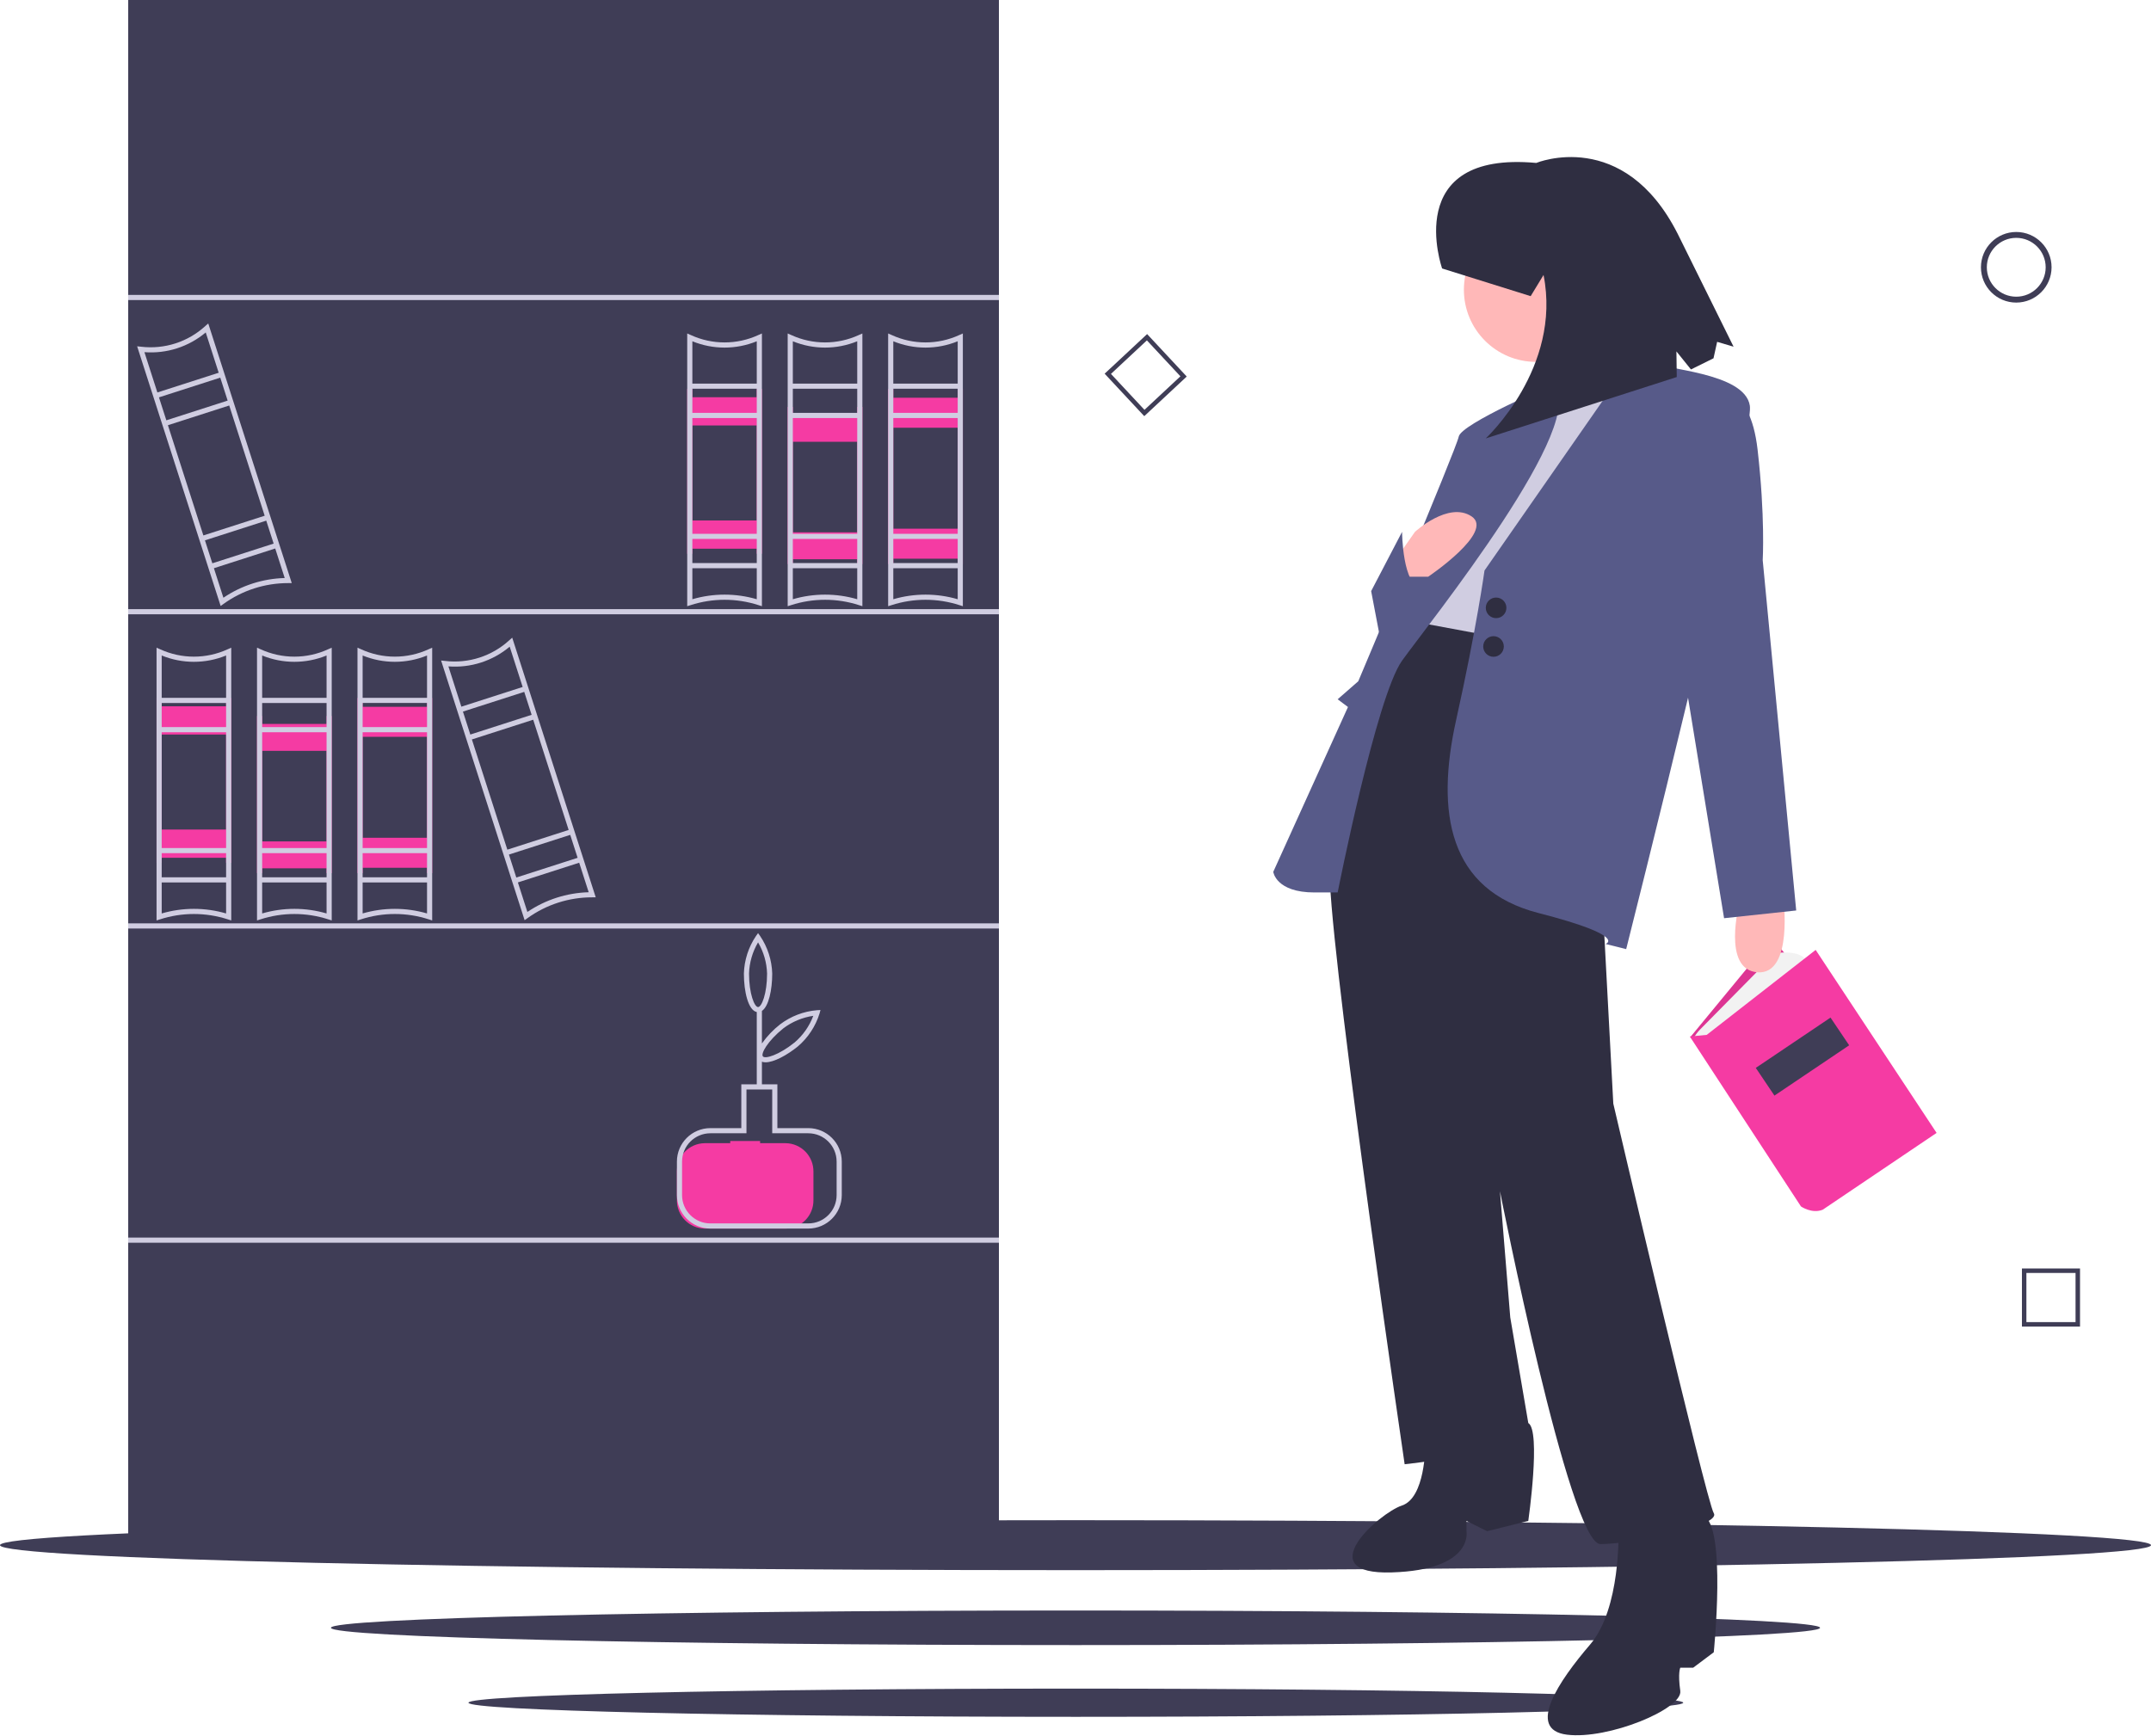
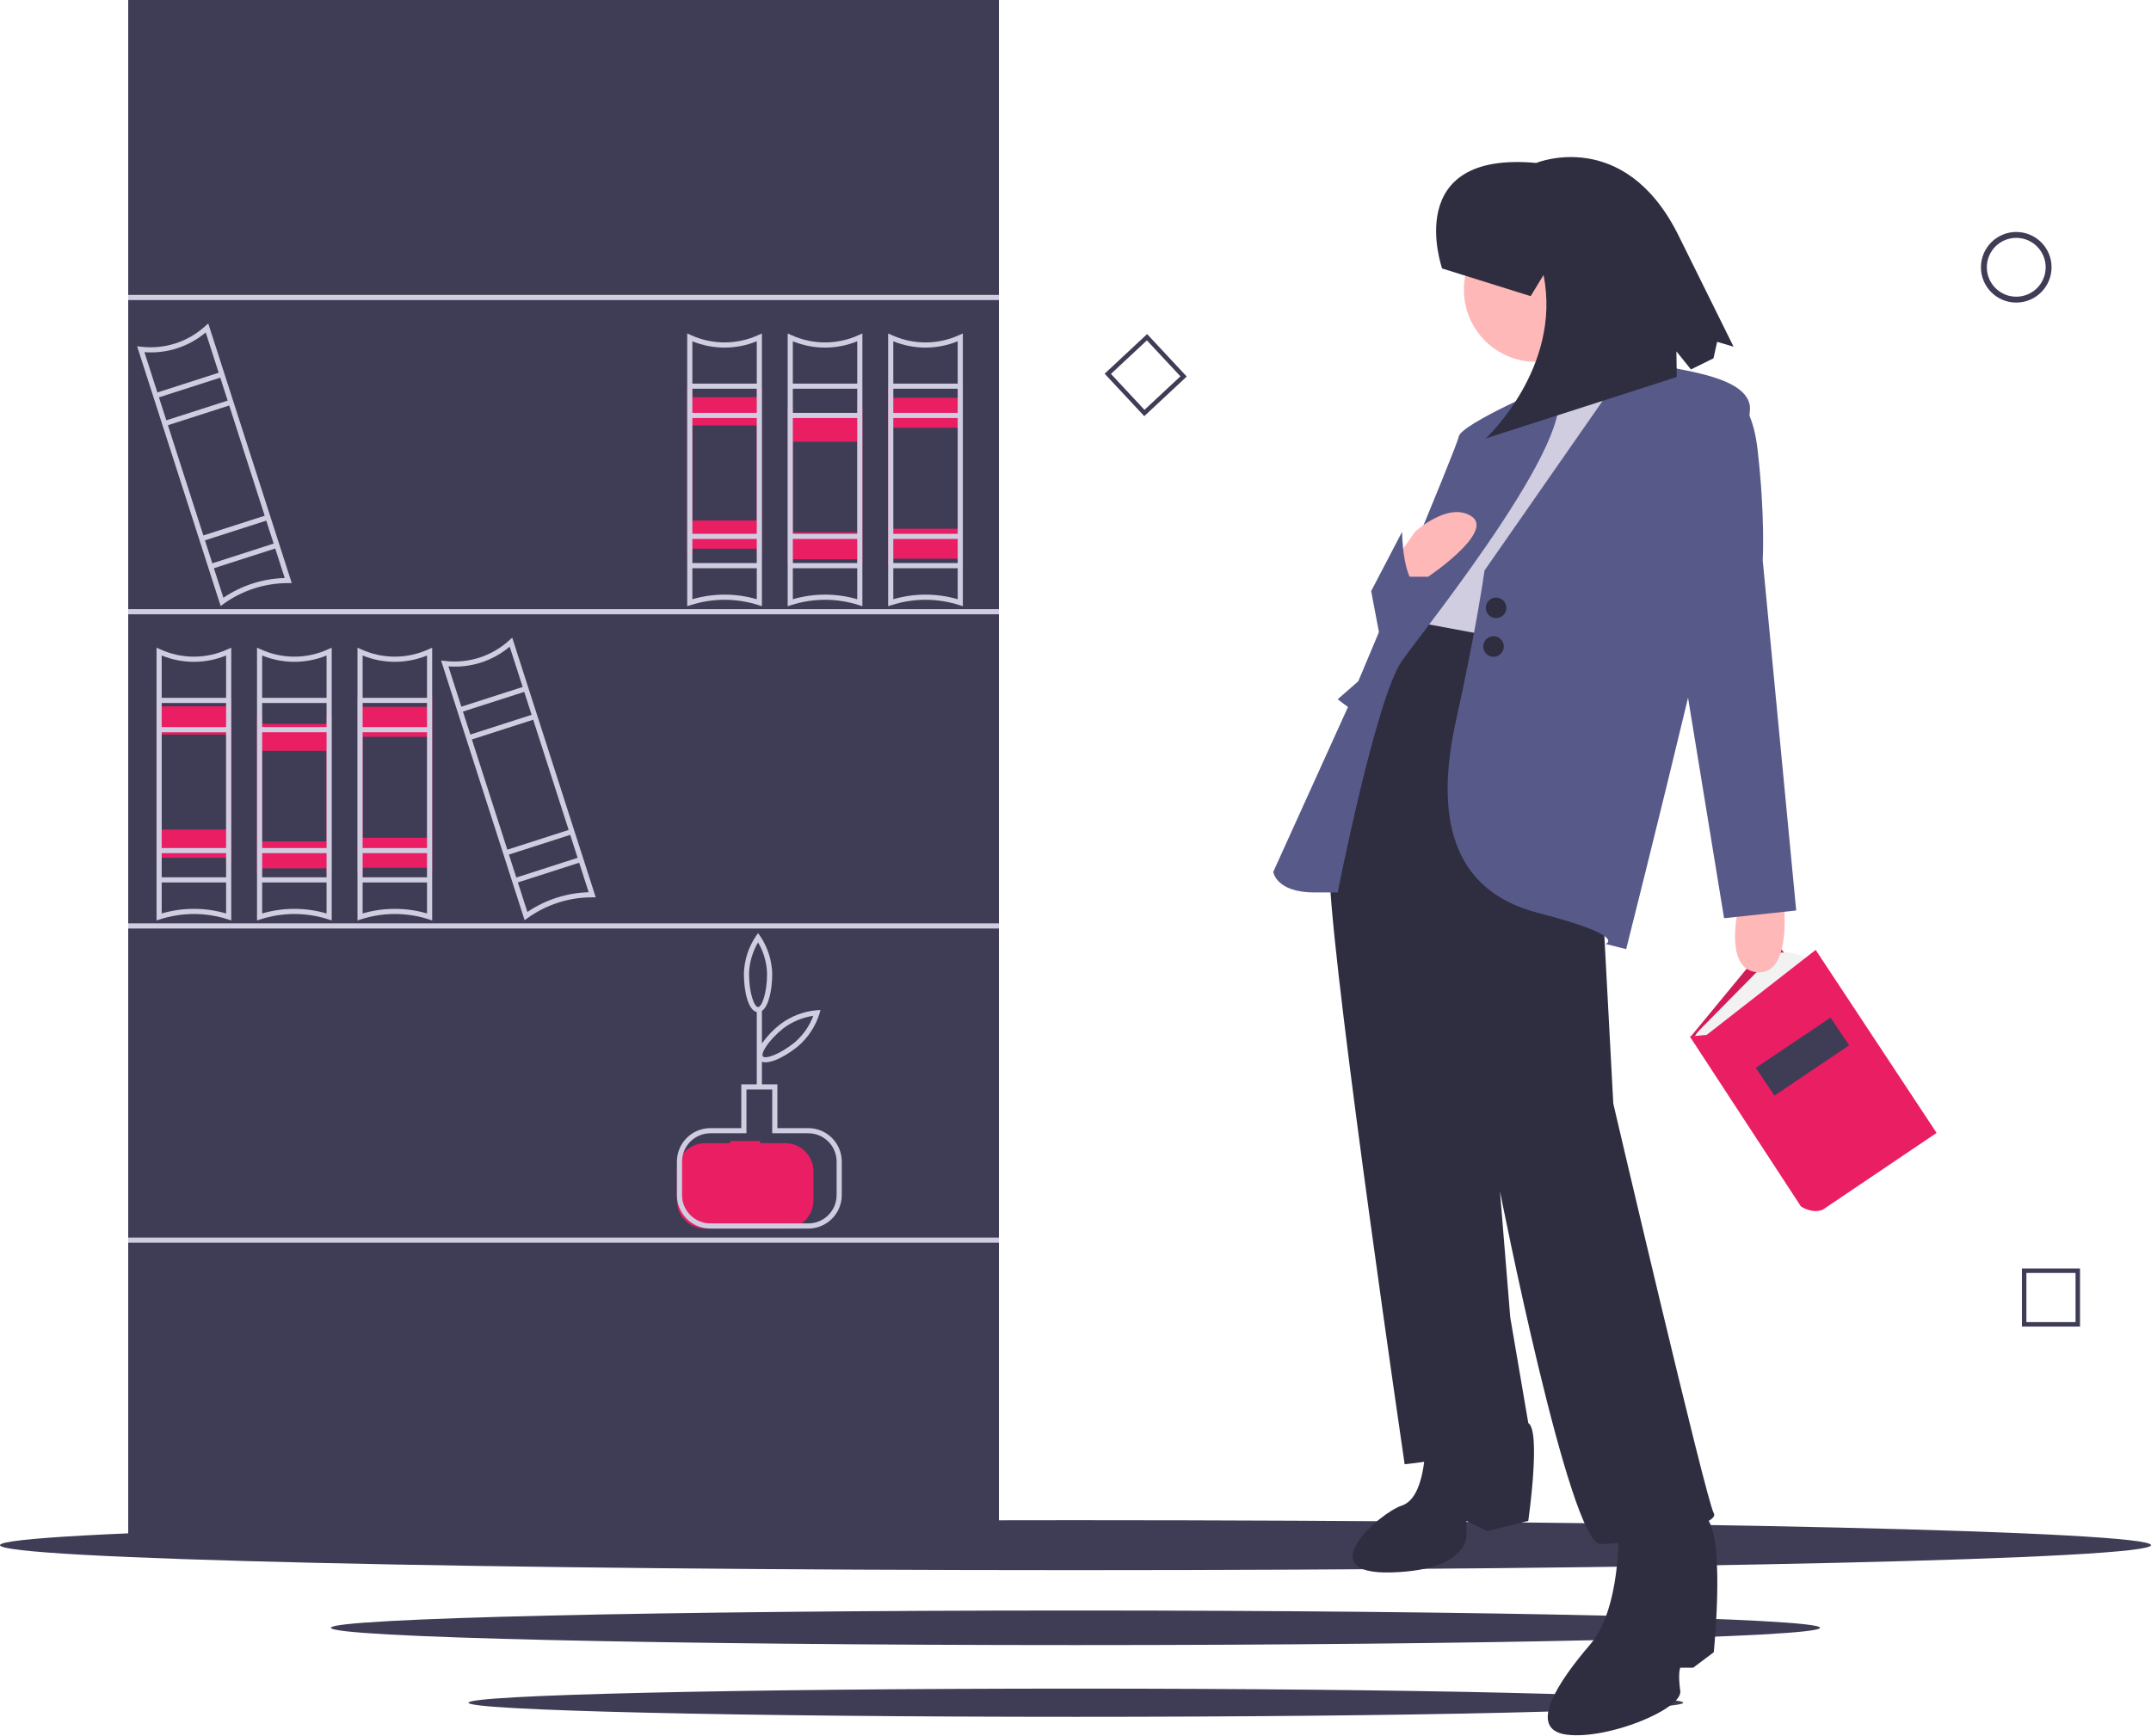
<svg xmlns="http://www.w3.org/2000/svg" id="b9a78677-c6ff-4166-85e2-4e2750d12f14" data-name="Layer 1" width="835" height="673.722" viewBox="0 0 835 673.722">
  <rect x="49.771" width="338" height="597" fill="#3f3d56" />
  <ellipse cx="417.5" cy="599.922" rx="417.5" ry="9.697" fill="#3f3d56" />
  <ellipse cx="417.5" cy="631.997" rx="289.038" ry="6.714" fill="#3f3d56" />
  <ellipse cx="417.632" cy="661.089" rx="235.781" ry="5.477" fill="#3f3d56" />
  <rect x="49.771" y="114.5" width="338" height="2" fill="#d0cde1" />
  <rect x="49.771" y="236.5" width="338" height="2" fill="#d0cde1" />
  <rect x="49.771" y="358.5" width="338" height="2" fill="#d0cde1" />
  <rect x="49.771" y="480.5" width="338" height="2" fill="#d0cde1" />
  <path d="M387.298,379.246l-0.0 0L381.339,360.715l-1.146,1.016A31.398,31.398,0,0,1,355.255,369.75l-1.523-.157,5.959,18.531-0.0 0,4.09,12.719 0-0,13.763,42.797-0.0 0,4.09,12.718h0l4.518,14.048,1.113-.792a42.84,42.84,0,0,1,25.128-8.08l1.366-.006L409.242,447.481l0-0-4.09-12.719-0.0 0-13.763-42.797 0-0Zm-30.735-7.379a33.034,33.034,0,0,0,23.8-7.653l5.031,15.645-23.8,7.653Zm5.644,17.549,23.799-7.653,2.866,8.91-23.799,7.654Zm48.817,70.143a44.634,44.634,0,0,0-23.8,7.653l-3.687-11.466,23.8-7.653Zm-4.299-13.369-23.799,7.653-2.866-8.911,23.799-7.653ZM403.247,435.374l-23.8,7.653L365.685,400.23l23.8-7.654Z" transform="translate(-182.5 -113.1391)" fill="#d0cde1" />
  <path d="M269.298,257.246l-0.0 0L263.339,238.715l-1.146,1.016A31.398,31.398,0,0,1,237.255,247.75l-1.523-.157,5.959,18.531-0.0 0,4.09,12.719 0-0,13.763,42.797-0.0 0,4.09,12.719 0-0,4.517,14.047,1.113-.792a42.84,42.84,0,0,1,25.128-8.081l1.366-.005L291.241,325.481l0-0-4.09-12.719-0.0 0-13.763-42.797 0-0Zm-30.735-7.379a33.023,33.023,0,0,0,23.8-7.653l5.031,15.645-23.8,7.653Zm5.644,17.549,23.799-7.653,2.866,8.91-23.799,7.654Zm48.817,70.143a44.64,44.64,0,0,0-23.8,7.653l-3.687-11.465,23.8-7.653Zm-4.299-13.369-23.799,7.653-2.866-8.911,23.799-7.653ZM285.247,313.374l-23.8,7.653L247.685,278.23l23.8-7.654Z" transform="translate(-182.5 -113.1391)" fill="#d0cde1" />
  <path d="M965.192,230.618A13.707,13.707,0,1,1,978.899,216.912,13.722,13.722,0,0,1,965.192,230.618Zm0-25.129a11.422,11.422,0,1,0,11.422,11.422A11.435,11.435,0,0,0,965.192,205.489Z" transform="translate(-182.5 -113.1391)" fill="#3f3d56" />
  <path d="M989.945,628.182H967.396V605.633h22.549Zm-20.814-1.735H988.21V607.368H969.13Z" transform="translate(-182.5 -113.1391)" fill="#3f3d56" />
  <path d="M626.691,274.713l-15.38-16.489,16.489-15.38,15.38,16.489Zm-12.929-16.404,13.014,13.953L640.729,259.248l-13.014-13.953Z" transform="translate(-182.5 -113.1391)" fill="#3f3d56" />
-   <polygon points="687.908 364.153 656.188 402.64 703.133 458.044 734.43 421.249 687.908 364.153" fill="#f53ba3" />
+   <polygon points="687.908 364.153 656.188 402.64 703.133 458.044 734.43 421.249 687.908 364.153" fill="#e91e63" />
  <polygon points="687.908 364.153 656.188 402.64 703.133 458.044 734.43 421.249 687.908 364.153" opacity="0.1" />
  <path d="M839.957,516.202h0a15.942,15.942,0,0,1,2.586-3.453l29.134-29.536s10.15-1.692,12.265,3.383L846.724,517.048Z" transform="translate(-182.5 -113.1391)" fill="#f2f2f2" />
-   <path d="M838.476,515.568l43.139,65.977s4.229,2.961,8.459,1.269l44.196-29.817-46.946-71.053-42.293,32.989Z" transform="translate(-182.5 -113.1391)" fill="#f53ba3" />
+   <path d="M838.476,515.568l43.139,65.977s4.229,2.961,8.459,1.269l44.196-29.817-46.946-71.053-42.293,32.989Z" transform="translate(-182.5 -113.1391)" fill="#e91e63" />
  <rect x="864.722" y="516.886" width="34.971" height="12.967" transform="translate(-324.392 468.7592) rotate(-33.94952)" fill="#3f3d56" />
  <path d="M874.771,461.639s4,30-10,29-7-27-7-27Z" transform="translate(-182.5 -113.1391)" fill="#ffb8b8" />
  <path d="M764.771,353.639l-17-2v-2l-16-2s-35,66-33,108,29,226,29,226,42-4,48-16l-7-41-4-49s27,137,39,137,47-7,44-12-39-159-39-159l-4-75-9-110Z" transform="translate(-182.5 -113.1391)" fill="#2f2e41" />
  <circle cx="596.271" cy="112.5" r="28" fill="#ffb8b8" />
  <path d="M779.771,244.639s11,25,3,36,43-18,43-18-25-24-26-35Z" transform="translate(-182.5 -113.1391)" fill="#ffb8b8" />
  <path d="M825.771,258.639s-26,16-47,10l-52,85,86,16,19-108Z" transform="translate(-182.5 -113.1391)" fill="#d0cde1" />
  <path d="M813.771,255.639s4-5,9-2,37,4,39,17-48,211-48,211l-8-2s9-3-26-12-40-39-32-75,11-58,11-58Z" transform="translate(-182.5 -113.1391)" fill="#575a89" />
  <path d="M785.066,262.547s-35.295,15.093-36.295,20.093-39,95-39,95l-8,7,4,3-29,64s1,8,16,8h9s15-76,25-90S801.361,275.454,785.066,262.547Z" transform="translate(-182.5 -113.1391)" fill="#575a89" />
  <path d="M848.771,265.639s13-4,16,22,2,43,2,43l13,136-28,3-25-153Z" transform="translate(-182.5 -113.1391)" fill="#575a89" />
  <path d="M735.771,674.639s0,20-9,23-36,27-4,26,29-16,29-16v-4l8,4,16-4s5-35,0-38S735.771,674.639,735.771,674.639Z" transform="translate(-182.5 -113.1391)" fill="#2f2e41" />
  <path d="M810.771,707.639s1,30-11,44-25,33-9,35,45-10,44-17,0-9,0-9h5l8-6s5-49-4-53S810.771,707.639,810.771,707.639Z" transform="translate(-182.5 -113.1391)" fill="#2f2e41" />
  <path d="M724.771,329.639l7-10s13-12,22-6-16.847,23.403-16.847,23.403H729.702l-2.931,2.002Z" transform="translate(-182.5 -113.1391)" fill="#ffb8b8" />
  <circle cx="580.771" cy="236" r="4" fill="#2f2e41" />
  <circle cx="579.771" cy="251" r="4" fill="#2f2e41" />
  <path d="M714.771,342.639l12-23s.146,21.242,7.573,21.621l-15.573,22.379Z" transform="translate(-182.5 -113.1391)" fill="#575a89" />
  <path d="M742.32,217.374s-16.173-45.819,36.546-40.976c0,0,33.892-14.05,54.94,27.598l21.65,43.746-6.377-1.882-1.412,6.39-8.749,4.33-5.647-7.008.134,9.955-74.16,23.828s29.631-27.361,22.444-63.452l-4.998,8.22Z" transform="translate(-182.5 -113.1391)" fill="#2f2e41" />
-   <path d="M498.271,568.039v11.05a10.921,10.921,0,0,1-10.766,11.05H456.036a10.921,10.921,0,0,1-10.766-11.05v-11.05a10.921,10.921,0,0,1,10.766-11.05h9.938v-.85h11.594v.85h9.938A10.921,10.921,0,0,1,498.271,568.039Z" transform="translate(-182.5 -113.1391)" fill="#f53ba3" />
+   <path d="M498.271,568.039v11.05a10.921,10.921,0,0,1-10.766,11.05H456.036a10.921,10.921,0,0,1-10.766-11.05v-11.05a10.921,10.921,0,0,1,10.766-11.05h9.938v-.85h11.594v.85h9.938A10.921,10.921,0,0,1,498.271,568.039Z" transform="translate(-182.5 -113.1391)" fill="#e91e63" />
  <path d="M496.271,551.139h-12v-17h-6v-8.78a4.169,4.169,0,0,0,1.41.23c3.22,0,8.23-2.69,12.54-6.17a27.587,27.587,0,0,0,8.42-12.79l.37-1.35-1.39.08a27.511,27.511,0,0,0-14.3,5.5,34.911,34.911,0,0,0-7.05,7.41v-12.63c2.63-1.77,4-8.16,4-14.5a27.505,27.505,0,0,0-4.69-14.58l-.81-1.13-.81,1.13a27.505,27.505,0,0,0-4.69,14.58c0,7.1,1.72,14.27,5,14.93v28.07h-6v17h-12a13.012,13.012,0,0,0-13,13v13a13.012,13.012,0,0,0,13,13h38a13.012,13.012,0,0,0,13-13v-13A13.012,13.012,0,0,0,496.271,551.139Zm-9.7-38.73a25.454,25.454,0,0,1,11.64-4.87,25.336,25.336,0,0,1-7.24,10.33c-6.09,4.9-11.45,6.51-12.32,5.42C477.771,522.209,480.491,517.319,486.571,512.409Zm-13.3-21.27a25.402,25.402,0,0,1,3.5-12.12,25.327,25.327,0,0,1,3.5,12.12c0,7.82-2.11,13-3.5,13S473.271,498.959,473.271,491.139Zm34,86a11.007,11.007,0,0,1-11,11h-38a11.007,11.007,0,0,1-11-11v-13a11.007,11.007,0,0,1,11-11h14v-17h10v17h14a11.007,11.007,0,0,1,11,11Z" transform="translate(-182.5 -113.1391)" fill="#d0cde1" />
-   <path d="M348.271,384.139v3.426h-25v-3.426h-2v68h2v-2.084h25v2.084h2v-68Zm0,54.269h-25V399.212h25Z" transform="translate(-182.5 -113.1391)" fill="#f53ba3" />
-   <path d="M309.271,391.139v3.073h-25v-3.073h-2v61h2V450.27h25v1.869h2v-61Zm0,48.683h-25v-35.161h25Z" transform="translate(-182.5 -113.1391)" fill="#f53ba3" />
-   <path d="M270.271,384.139v3.225h-25v-3.225h-2v64h2v-1.961h25v1.961h2v-64Zm0,51.077h-25V398.326h25Z" transform="translate(-182.5 -113.1391)" fill="#f53ba3" />
-   <path d="M554.271,264.139v3.426h-25v-3.426h-2v68h2v-2.084h25v2.084h2v-68Zm0,54.269h-25V279.212h25Z" transform="translate(-182.5 -113.1391)" fill="#f53ba3" />
-   <path d="M515.271,271.139v3.073h-25v-3.073h-2v61h2V330.27h25v1.869h2v-61Zm0,48.683h-25v-35.161h25Z" transform="translate(-182.5 -113.1391)" fill="#f53ba3" />
-   <path d="M476.271,264.139v3.225h-25v-3.225h-2v64h2v-1.961h25v1.961h2v-64Zm0,51.077h-25V278.326h25Z" transform="translate(-182.5 -113.1391)" fill="#f53ba3" />
+   <path d="M348.271,384.139v3.426h-25v-3.426h-2v68h2v-2.084h25v2.084h2v-68Zm0,54.269h-25V399.212h25Z" transform="translate(-182.5 -113.1391)" fill="#e91e63" />
+   <path d="M309.271,391.139v3.073h-25v-3.073h-2v61h2V450.27h25v1.869h2v-61Zm0,48.683h-25v-35.161h25Z" transform="translate(-182.5 -113.1391)" fill="#e91e63" />
+   <path d="M270.271,384.139v3.225h-25v-3.225h-2v64h2v-1.961h25v1.961h2v-64Zm0,51.077h-25V398.326h25Z" transform="translate(-182.5 -113.1391)" fill="#e91e63" />
+   <path d="M554.271,264.139v3.426h-25v-3.426h-2v68h2v-2.084h25v2.084h2v-68Zm0,54.269h-25V279.212h25Z" transform="translate(-182.5 -113.1391)" fill="#e91e63" />
+   <path d="M515.271,271.139v3.073h-25v-3.073h-2v61h2V330.27h25v1.869h2v-61Zm0,48.683h-25v-35.161h25Z" transform="translate(-182.5 -113.1391)" fill="#e91e63" />
+   <path d="M476.271,264.139v3.225h-25v-3.225h-2v64h2v-1.961h25v1.961h2v-64Zm0,51.077h-25V278.326h25Z" transform="translate(-182.5 -113.1391)" fill="#e91e63" />
  <path d="M348.871,365.219a31.382,31.382,0,0,1-26.2,0l-1.4-.61v105.9l1.3-.42a42.826,42.826,0,0,1,26.4,0l1.3.42v-105.9Zm-25.6,77.17v-44.96h25v44.96Zm25,2v9.36h-25v-9.36Zm-25-48.96v-9.36h25v9.36Zm25,72.36a44.781,44.781,0,0,0-25,0v-12.04h25Zm0-83.72h-25v-16.43a33.082,33.082,0,0,0,25,0Z" transform="translate(-182.5 -113.1391)" fill="#d0cde1" />
  <path d="M309.968,470.092l1.302.413V364.608l-1.402.616a31.391,31.391,0,0,1-26.195,0l-1.402-.616V470.505l1.302-.413A42.823,42.823,0,0,1,309.968,470.092Zm-.698-16.343h-25v-9.36h25Zm0-58.316h-25v-9.36h25Zm-25-27.794a33.058,33.058,0,0,0,25,0v16.434h-25Zm0,29.794h25v44.956h-25Zm0,58.316h25v12.043a44.633,44.633,0,0,0-25,0Z" transform="translate(-182.5 -113.1391)" fill="#d0cde1" />
  <path d="M270.968,470.092l1.302.413V364.608l-1.402.616a31.391,31.391,0,0,1-26.195,0l-1.402-.616V470.505l1.302-.413A42.823,42.823,0,0,1,270.968,470.092Zm-.698-16.343h-25v-9.36h25Zm0-58.316h-25v-9.36h25Zm-25-27.794a33.058,33.058,0,0,0,25,0v16.434h-25Zm0,29.794h25v44.956h-25Zm0,58.316h25v12.043a44.633,44.633,0,0,0-25,0Z" transform="translate(-182.5 -113.1391)" fill="#d0cde1" />
  <path d="M476.968,348.092l1.302.413V242.608l-1.402.616a31.391,31.391,0,0,1-26.195,0l-1.402-.616V348.505l1.302-.413A42.837,42.837,0,0,1,476.968,348.092Zm-.698-16.343h-25v-9.36h25Zm0-58.316h-25v-9.36h25Zm-25-27.794a33.058,33.058,0,0,0,25,0v16.434h-25Zm0,29.794h25v44.956h-25Zm0,58.316h25v12.043a44.644,44.644,0,0,0-25,0Z" transform="translate(-182.5 -113.1391)" fill="#d0cde1" />
  <path d="M515.968,348.092l1.302.413V242.608l-1.402.616a31.391,31.391,0,0,1-26.195,0l-1.402-.616V348.505l1.302-.413A42.837,42.837,0,0,1,515.968,348.092Zm-.698-16.343h-25v-9.36h25Zm0-58.316h-25v-9.36h25Zm-25-27.794a33.058,33.058,0,0,0,25,0v16.434h-25Zm0,29.794h25v44.956h-25Zm0,58.316h25v12.043a44.644,44.644,0,0,0-25,0Z" transform="translate(-182.5 -113.1391)" fill="#d0cde1" />
  <path d="M554.968,348.092l1.303.413V242.608l-1.402.616a31.391,31.391,0,0,1-26.195,0l-1.402-.616V348.505l1.302-.413A42.836,42.836,0,0,1,554.968,348.092Zm-.697-16.343h-25v-9.36h25Zm0-58.316h-25v-9.36h25Zm-25-27.794a33.058,33.058,0,0,0,25,0v16.434h-25Zm0,29.794h25v44.956h-25Zm0,70.359v-12.043h25v12.043a44.644,44.644,0,0,0-25,0Z" transform="translate(-182.5 -113.1391)" fill="#d0cde1" />
</svg>
